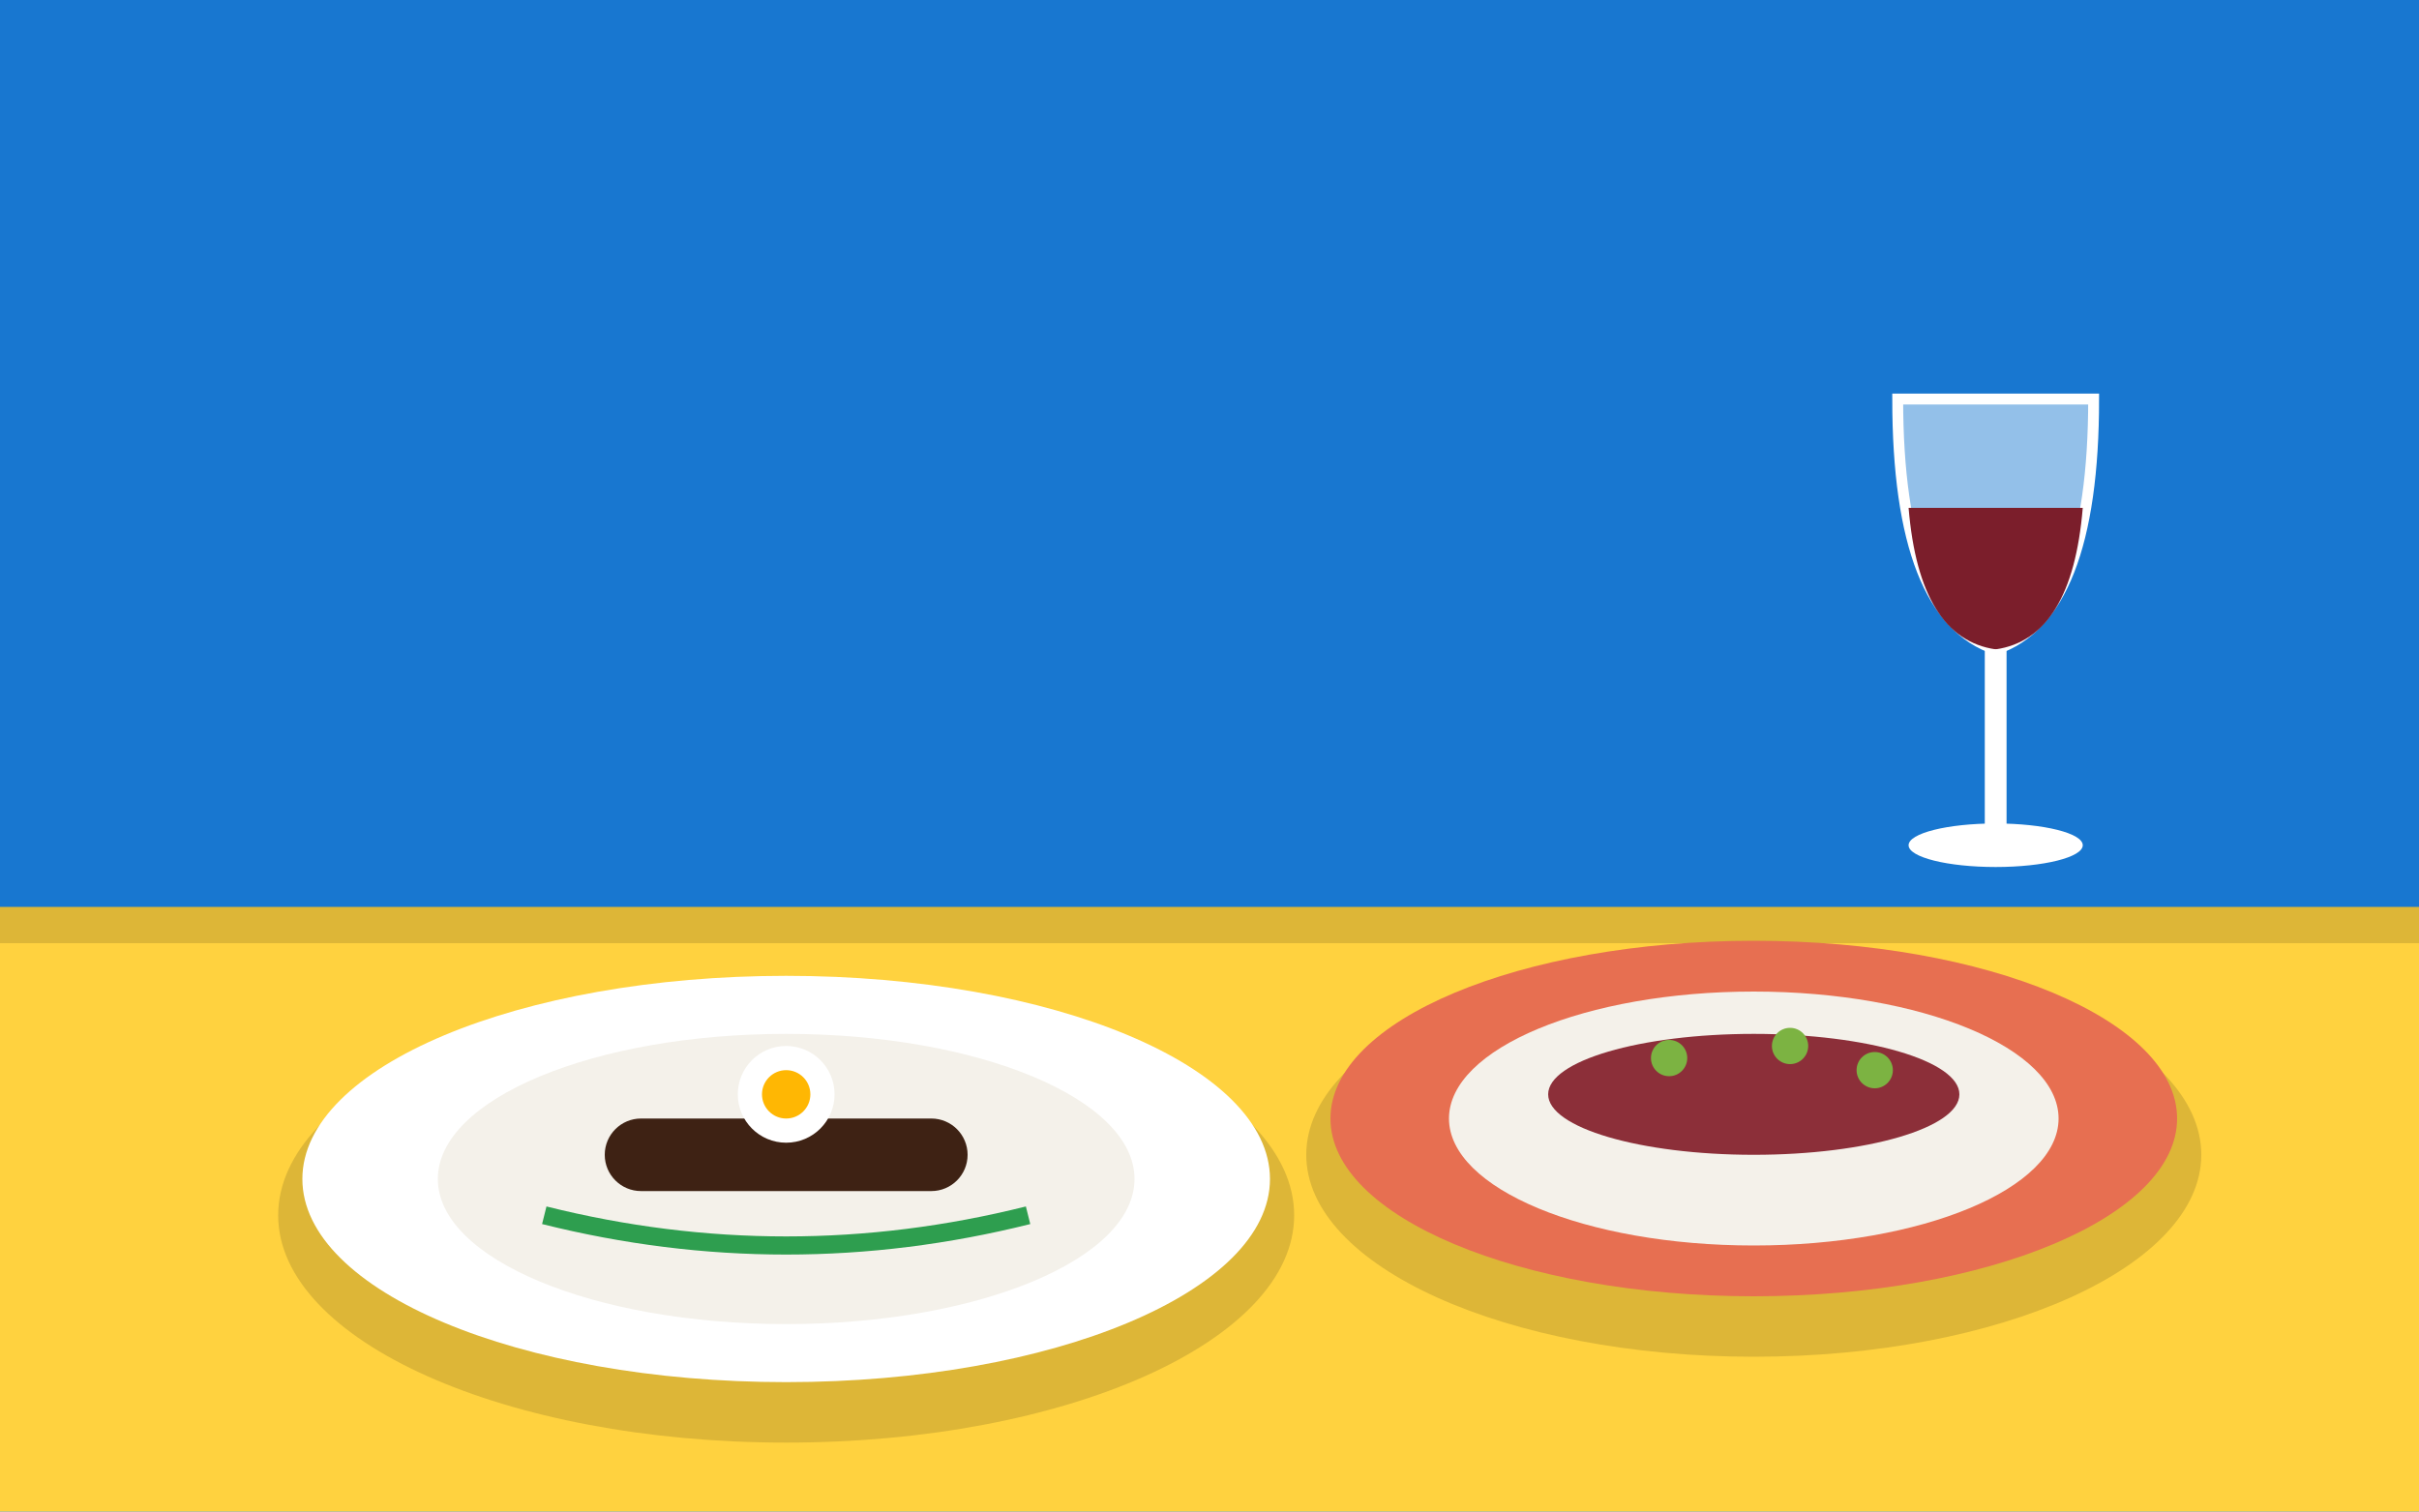
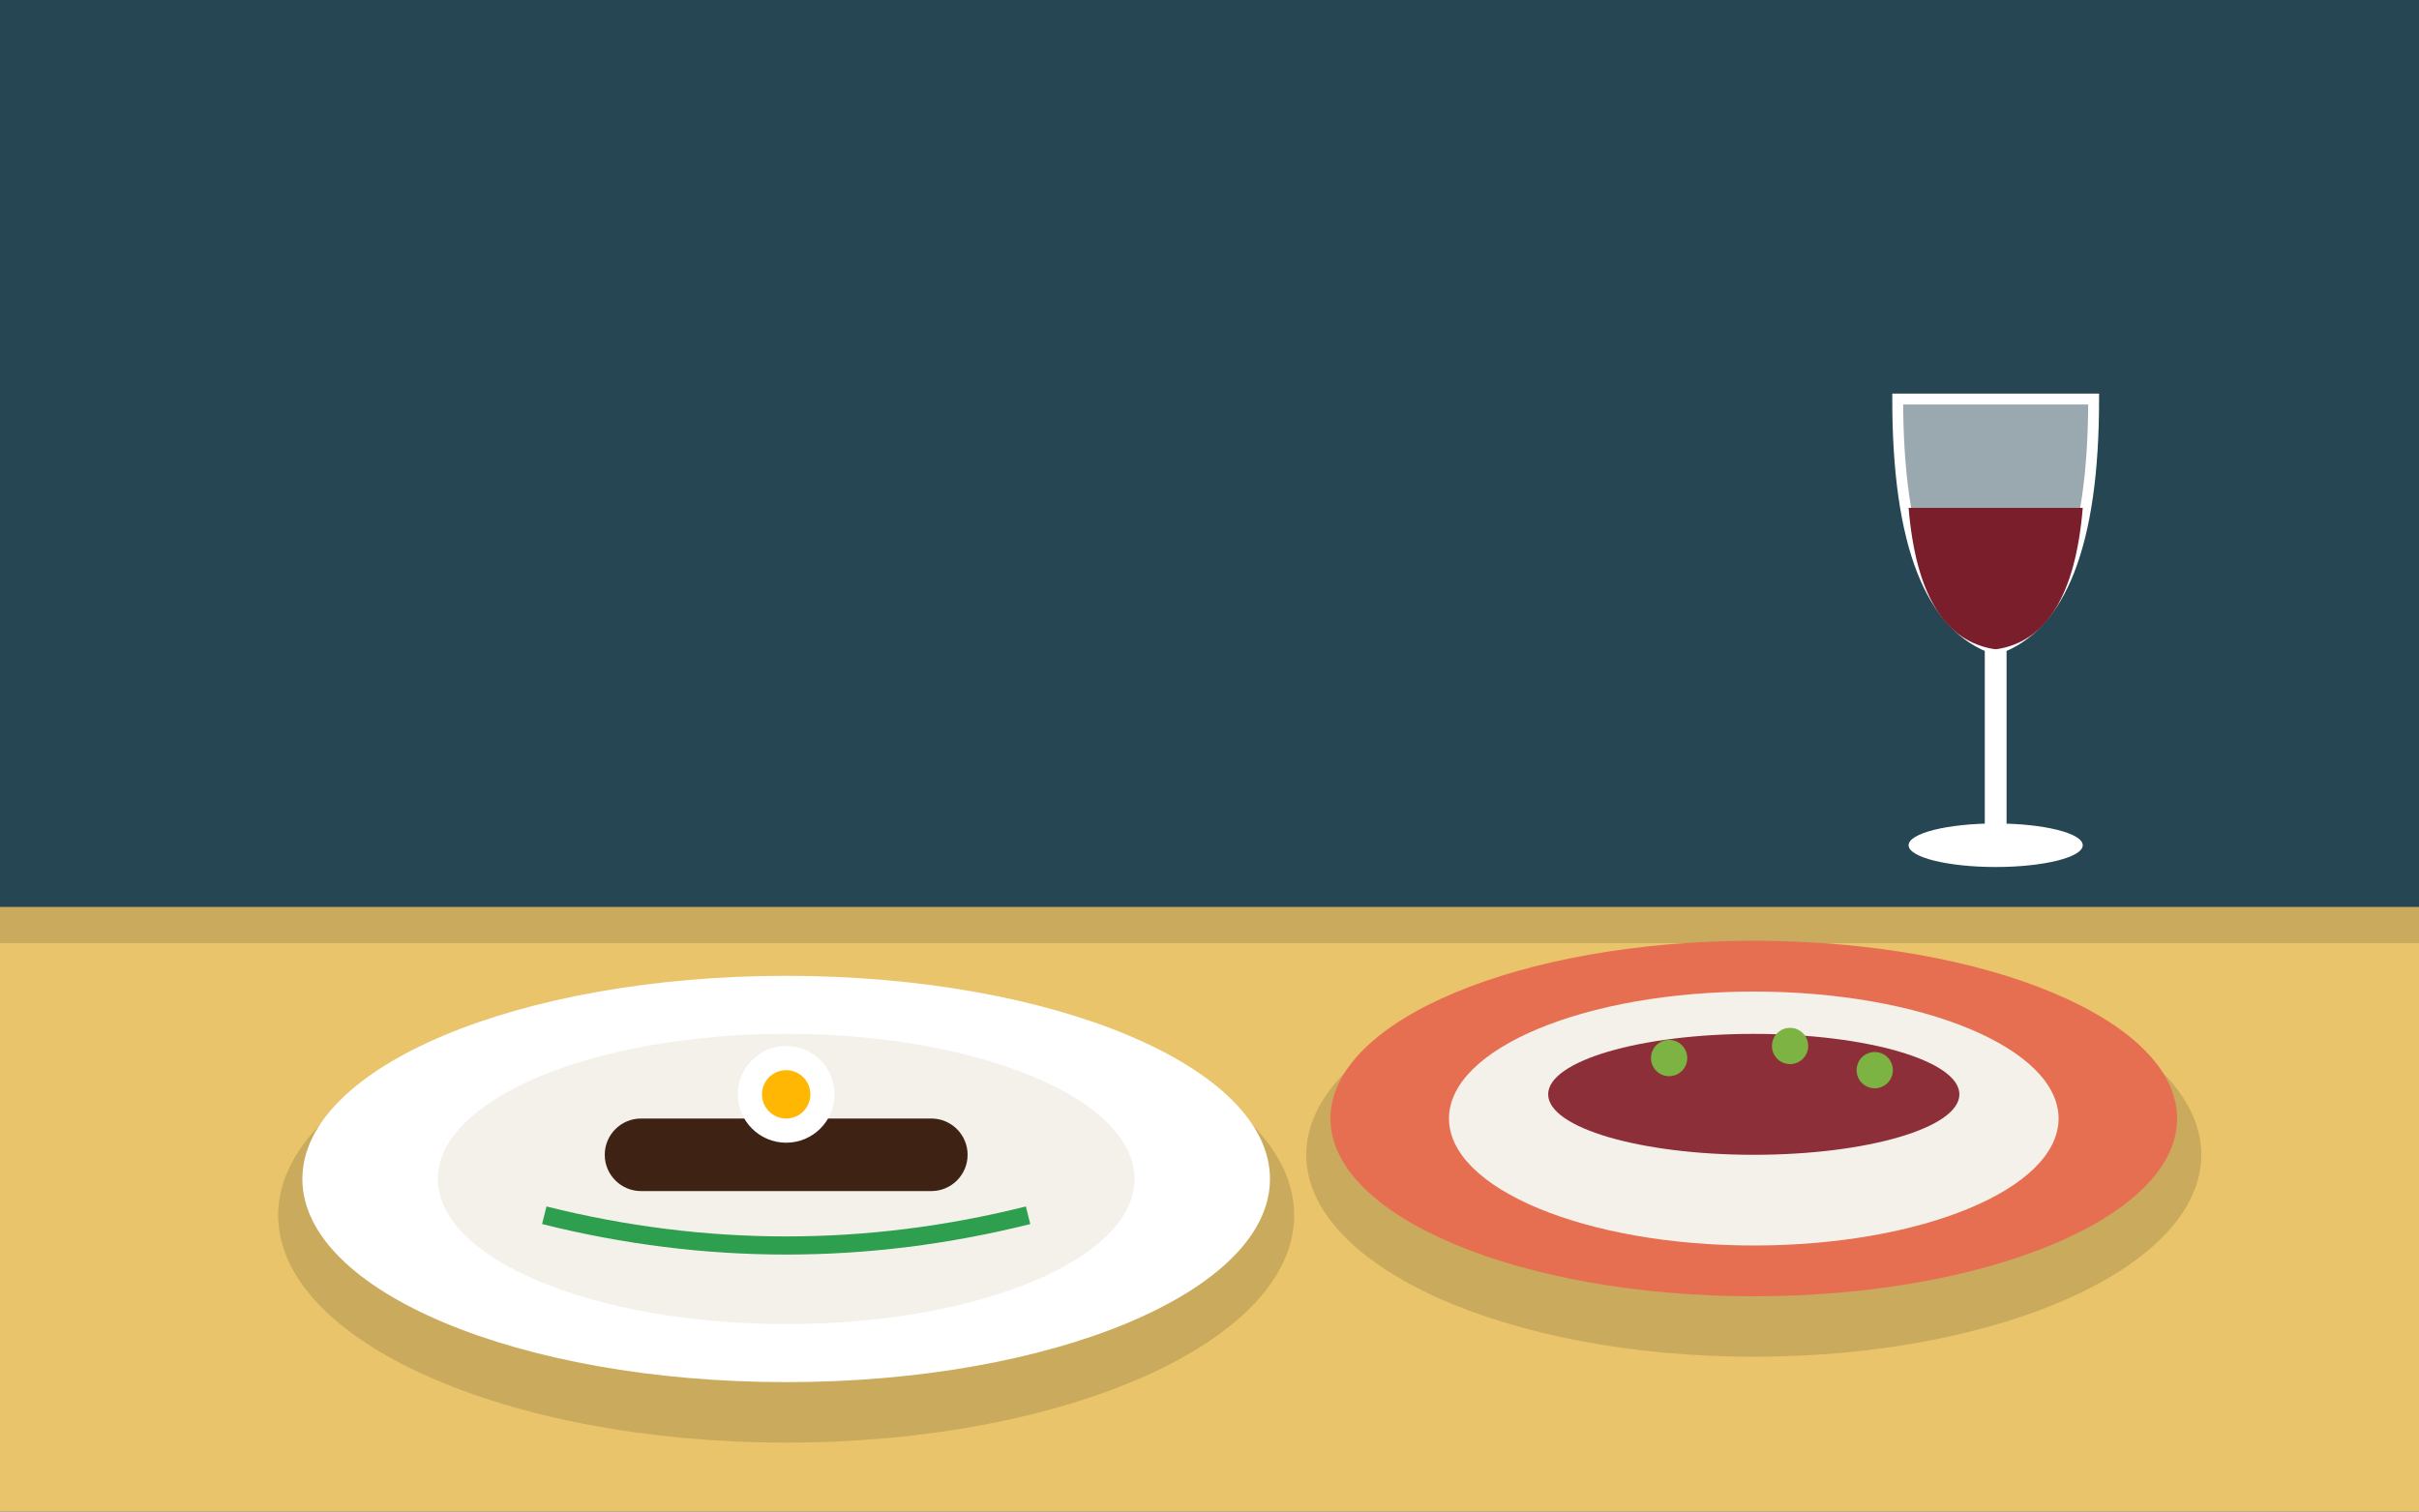
<svg xmlns="http://www.w3.org/2000/svg" viewBox="0 0 400 250" preserveAspectRatio="xMidYMid slice">
  <rect width="400" height="250" fill="#FFF" />
-   <rect width="400" height="250" fill="#1877D0" />
-   <rect x="0" y="150" width="400" height="100" fill="#FFD23F" />
+   <rect width="400" height="250" fill="#264653" />
+   <rect x="0" y="150" width="400" height="100" fill="#E9C46A" />
  <rect x="0" y="150" width="400" height="6" fill="#00000022" />
  <g transform="translate(130,195)">
    <ellipse cx="0" cy="6" rx="84" ry="37.6" fill="#00000022" />
    <ellipse cx="0" cy="0" rx="80" ry="33.6" fill="#FFFFFF" />
    <ellipse cx="0" cy="0" rx="57.6" ry="24.0" fill="#F4F1EA" />
    <rect x="-30" y="-10" width="60" height="12" rx="6" fill="#3E2214" />
    <circle cx="0" cy="-14" r="8" fill="#fff" />
    <circle cx="0" cy="-14" r="4" fill="#FFB703" />
    <path d="M-40 6 q40 10 80 0" stroke="#2E9E4F" stroke-width="3" fill="none" />
  </g>
  <g transform="translate(290,185)">
    <ellipse cx="0" cy="6" rx="74" ry="33.4" fill="#00000022" />
    <ellipse cx="0" cy="0" rx="70" ry="29.4" fill="#E76F51" />
    <ellipse cx="0" cy="0" rx="50.4" ry="21.0" fill="#F4F1EA" />
    <ellipse cx="0" cy="-4" rx="34" ry="10" fill="#8C2F39" />
    <g fill="#7CB342">
      <circle cx="-14" cy="-10" r="3" />
      <circle cx="6" cy="-12" r="3" />
      <circle cx="20" cy="-8" r="3" />
    </g>
  </g>
  <g transform="translate(330,120) scale(0.9)">
    <path d="M-18 -60 h36 q0 40 -18 46 q-18 -6 -18 -46z" fill="#ffffff88" stroke="#fff" stroke-width="2" />
    <path d="M-16 -40 h32 q-2 24 -16 26 q-14 -2 -16 -26z" fill="#7B1E2B" />
    <rect x="-2" y="-14" width="4" height="34" fill="#fff" />
    <ellipse cx="0" cy="22" rx="16" ry="4" fill="#fff" />
  </g>
</svg>
